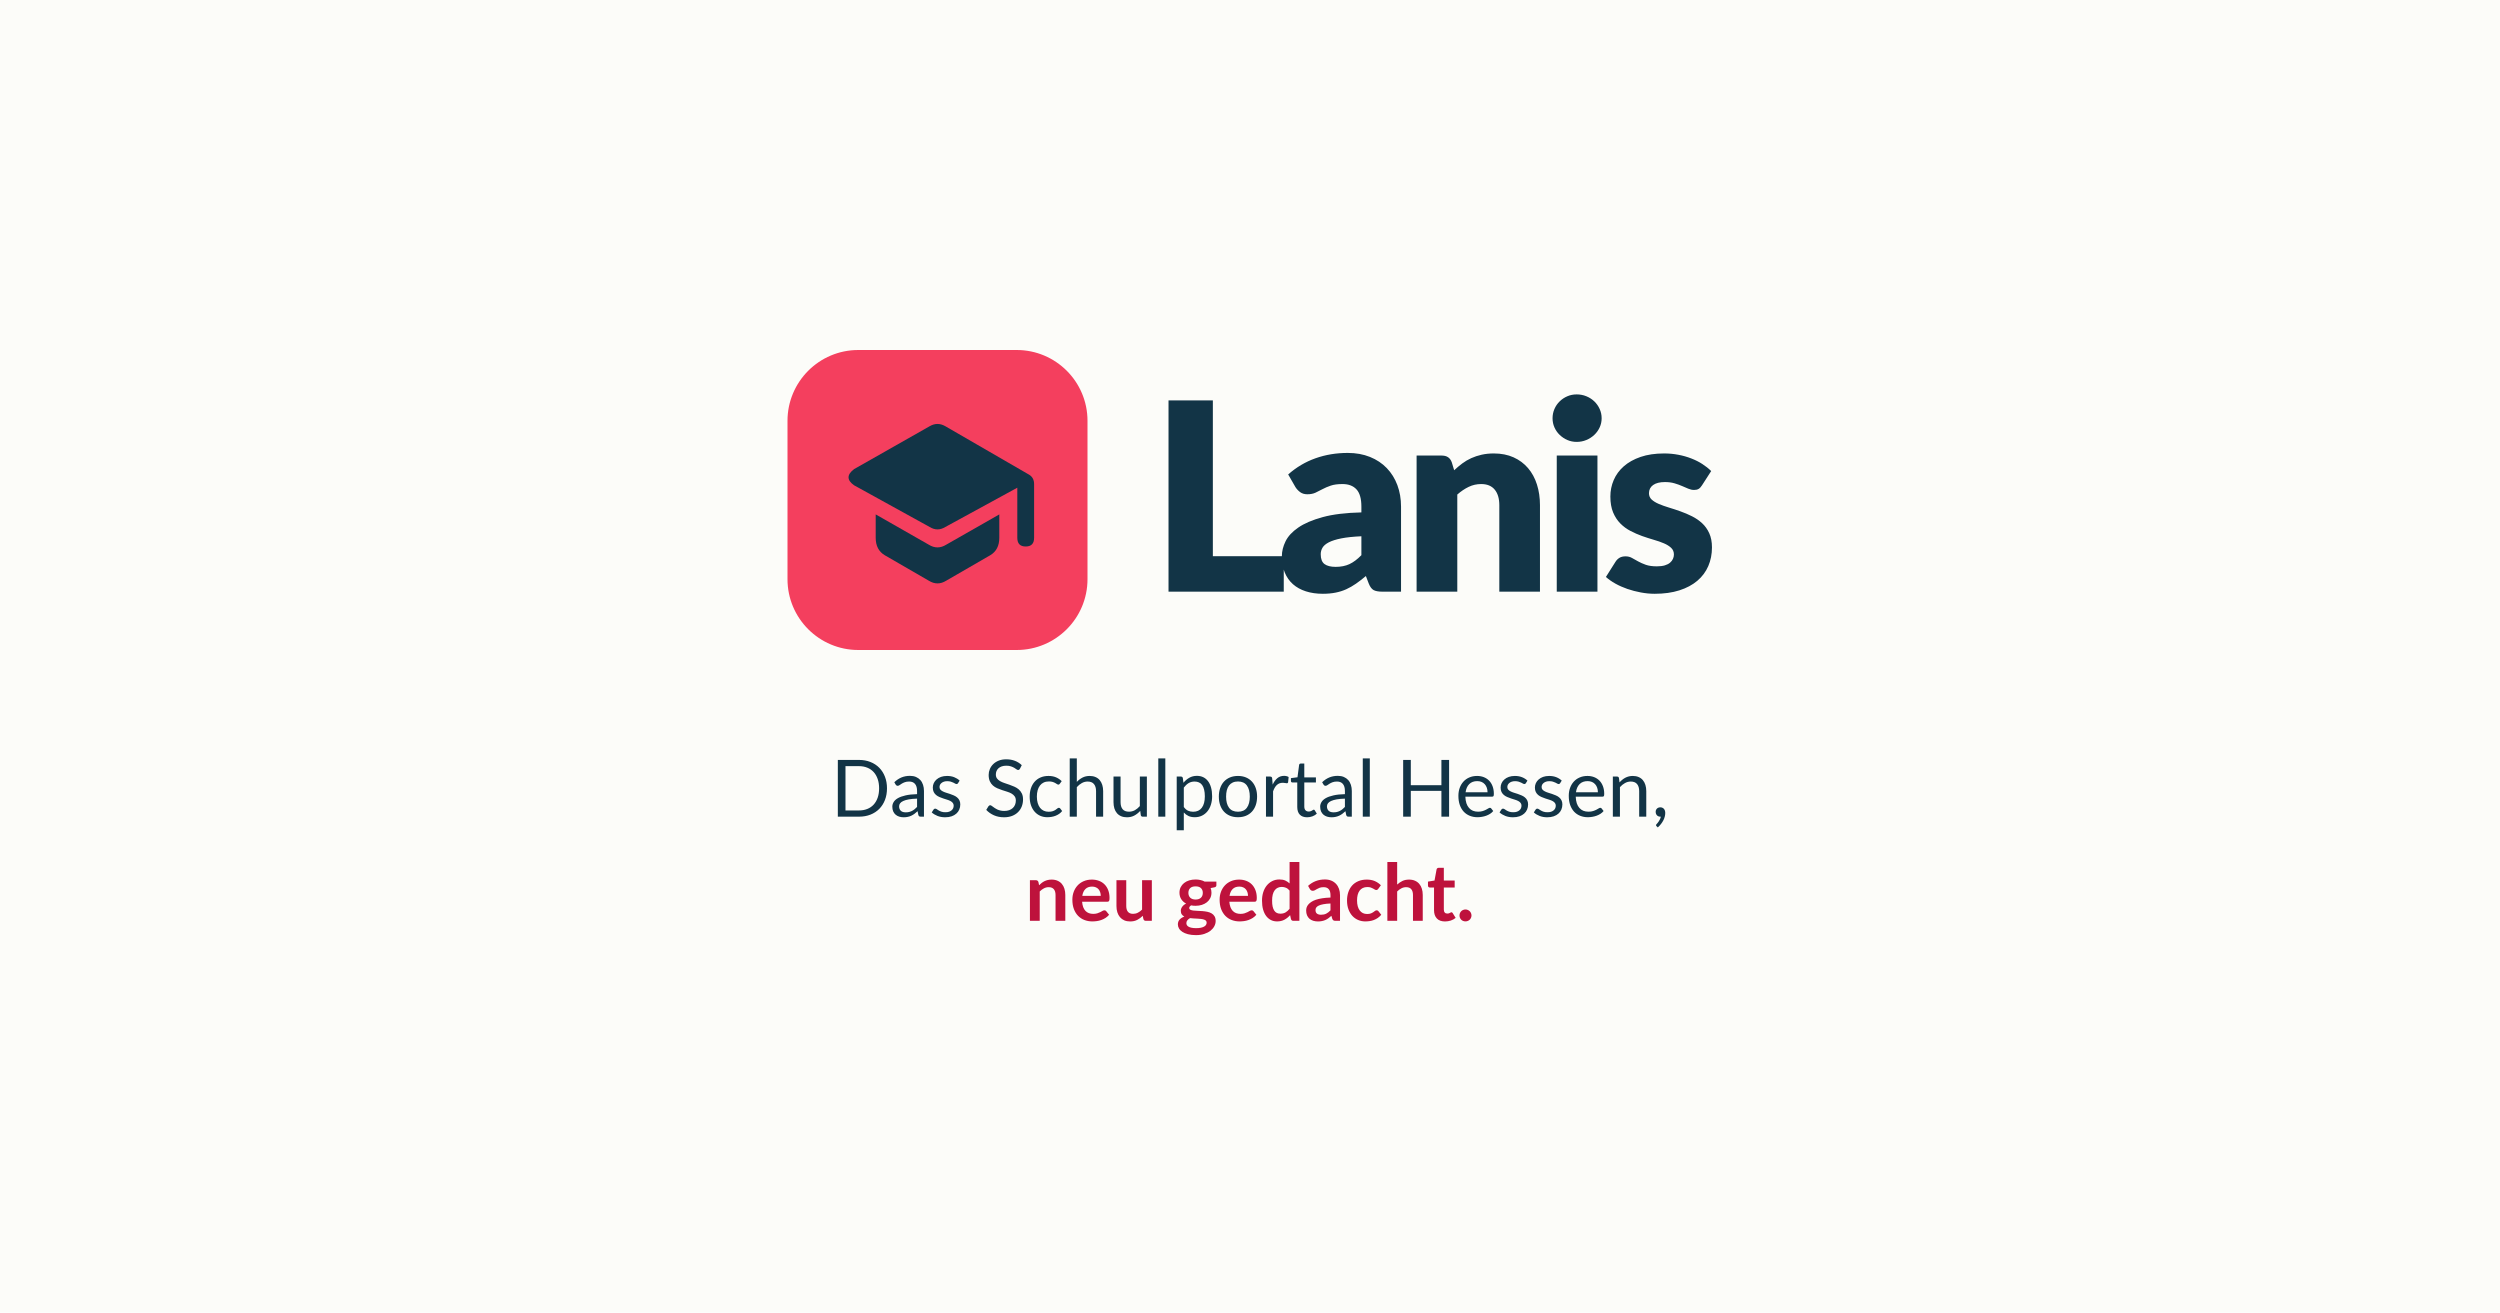
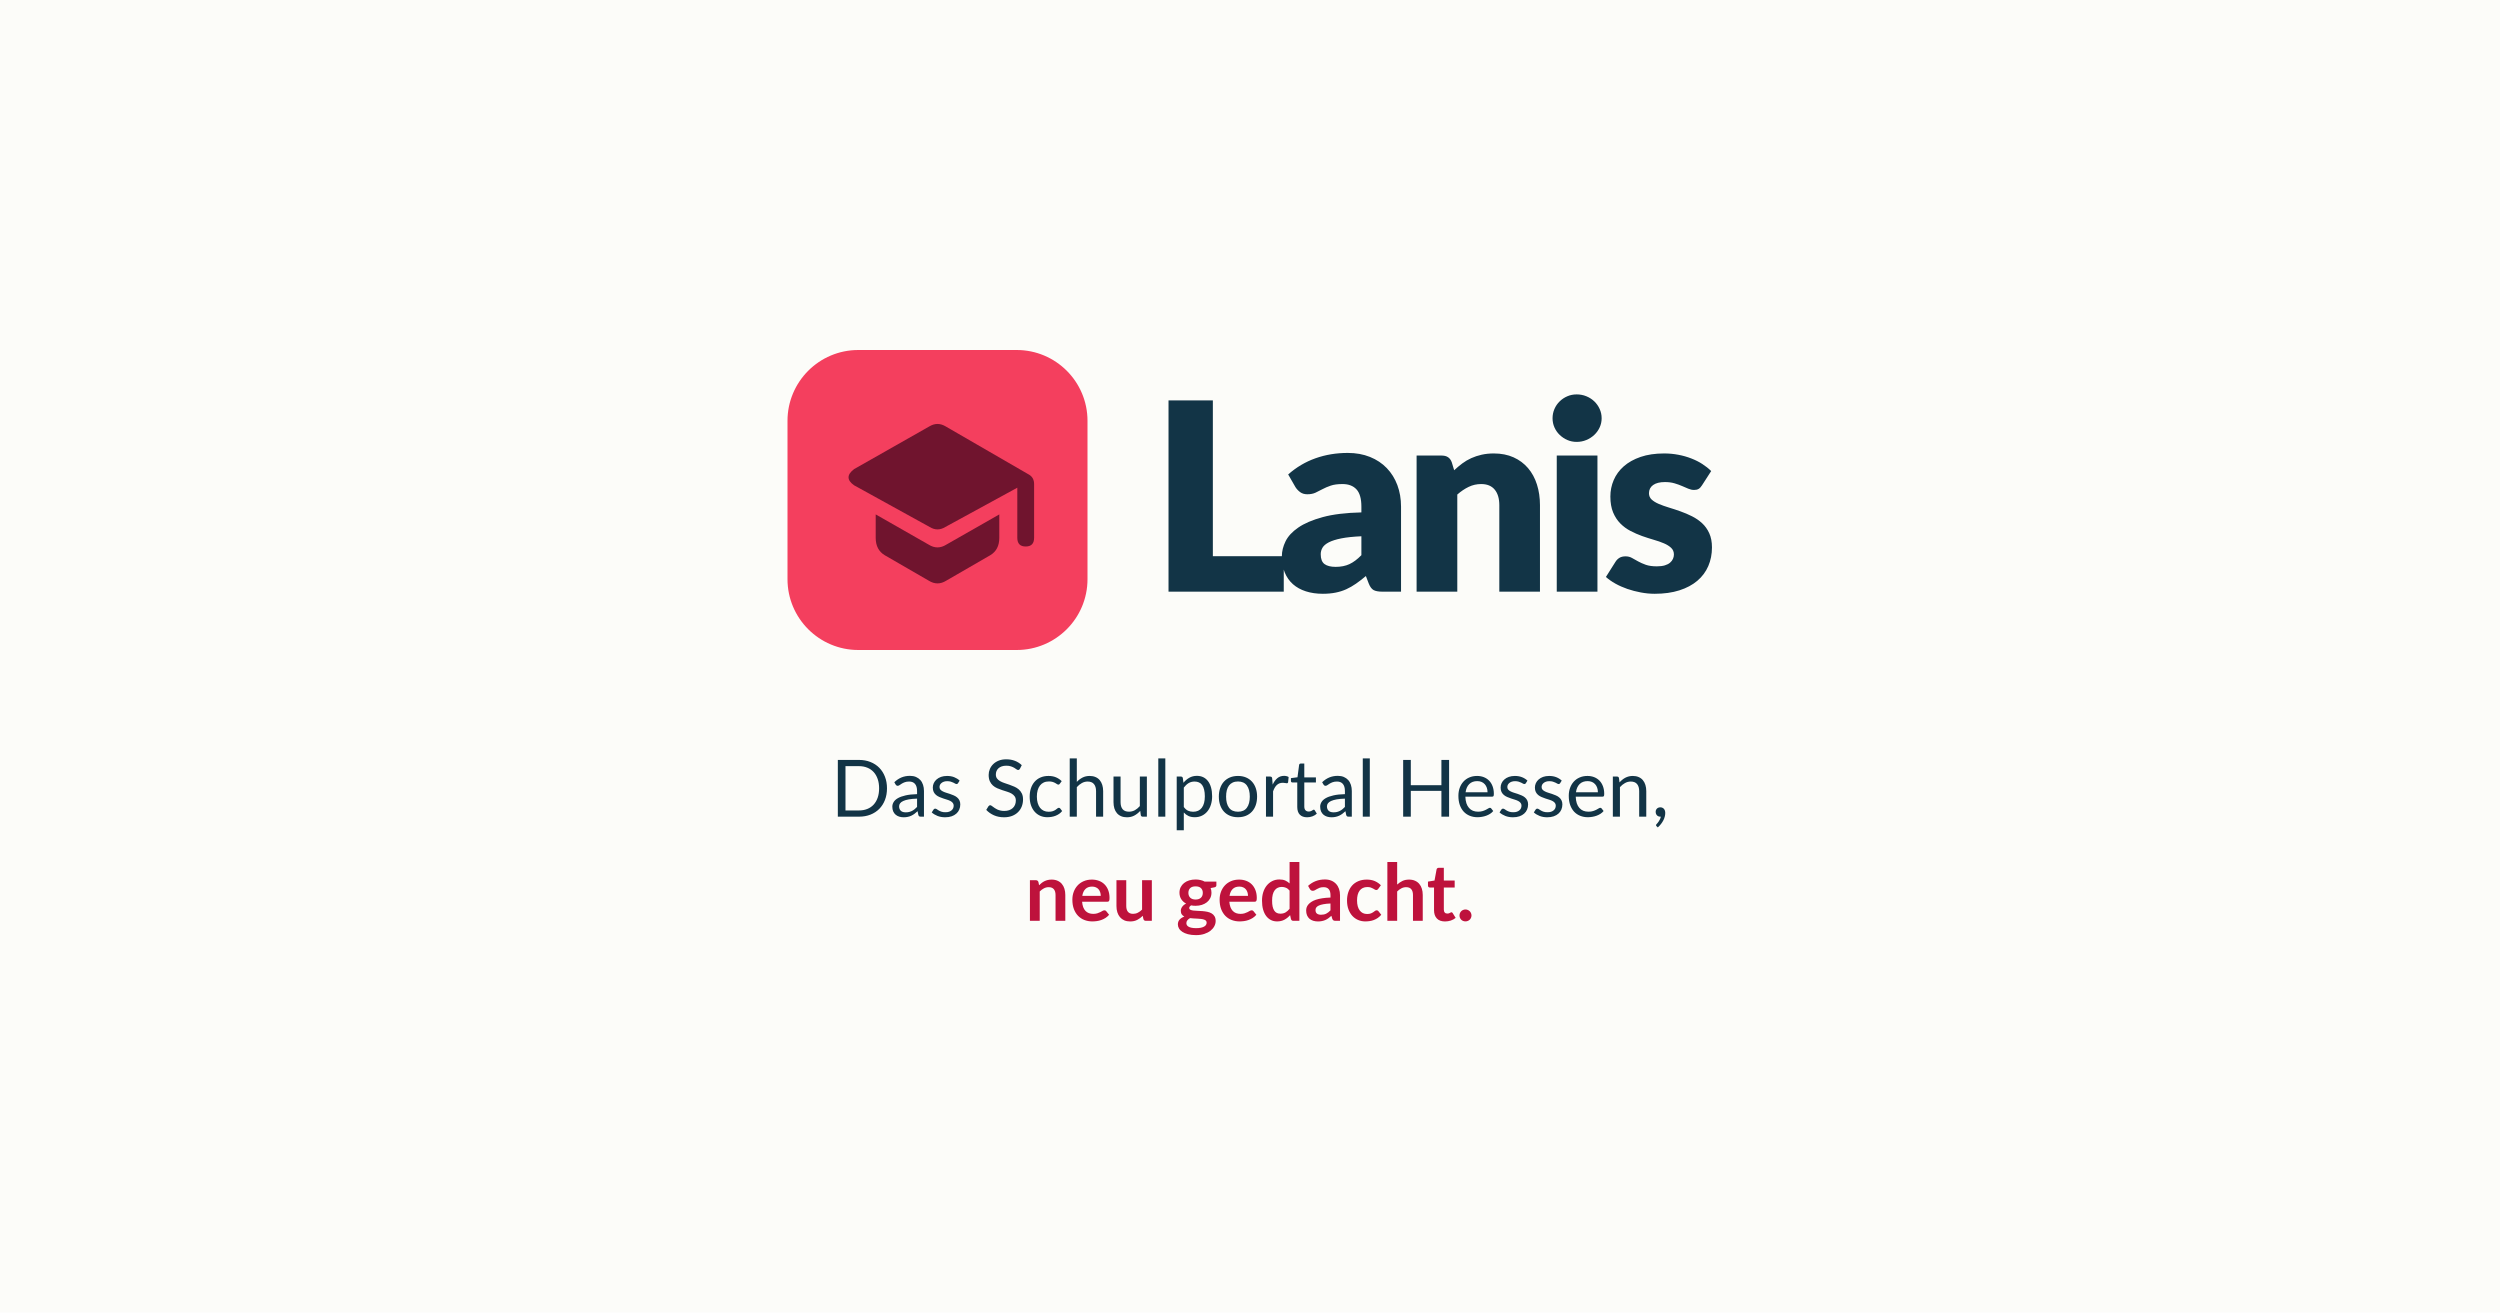
<svg xmlns="http://www.w3.org/2000/svg" width="1200" height="630" viewBox="0 0 1200 630">
  <rect width="1200" height="630" fill="#fcfcf9" />
  <g transform="translate(378 168)">
    <rect width="144" height="144" rx="34" fill="rgb(244, 63, 94)" />
-     <g transform="scale(.144)" fill="#123446">
+     <g transform="scale(.144)" fill="rgb(112, 20, 46)">
      <path d="M222 397 474 254Q500 239 526 254L806 416Q822 426 822 447V626Q822 655 794 655Q766 655 766 626V459L526 590Q500 606 474 590L222 451Q185 425 222 397Z" />
      <path d="M294 548 471 649Q500 667 529 649L706 548V626Q706 666 676 684L529 769Q500 787 471 769L324 684Q294 666 294 626Z" />
    </g>
  </g>
  <text x="552" y="284" font-family="Lato, sans-serif" font-size="126" font-weight="900" letter-spacing="-5" fill="#123446">Lanis</text>
  <text x="600" y="392" text-anchor="middle" font-family="Lato, sans-serif" font-size="38" font-weight="400" fill="#123446">Das Schulportal Hessen,</text>
  <text x="600" y="442" text-anchor="middle" font-family="Lato, sans-serif" font-size="38" font-weight="700" fill="rgb(190, 18, 60)">neu gedacht.</text>
</svg>
